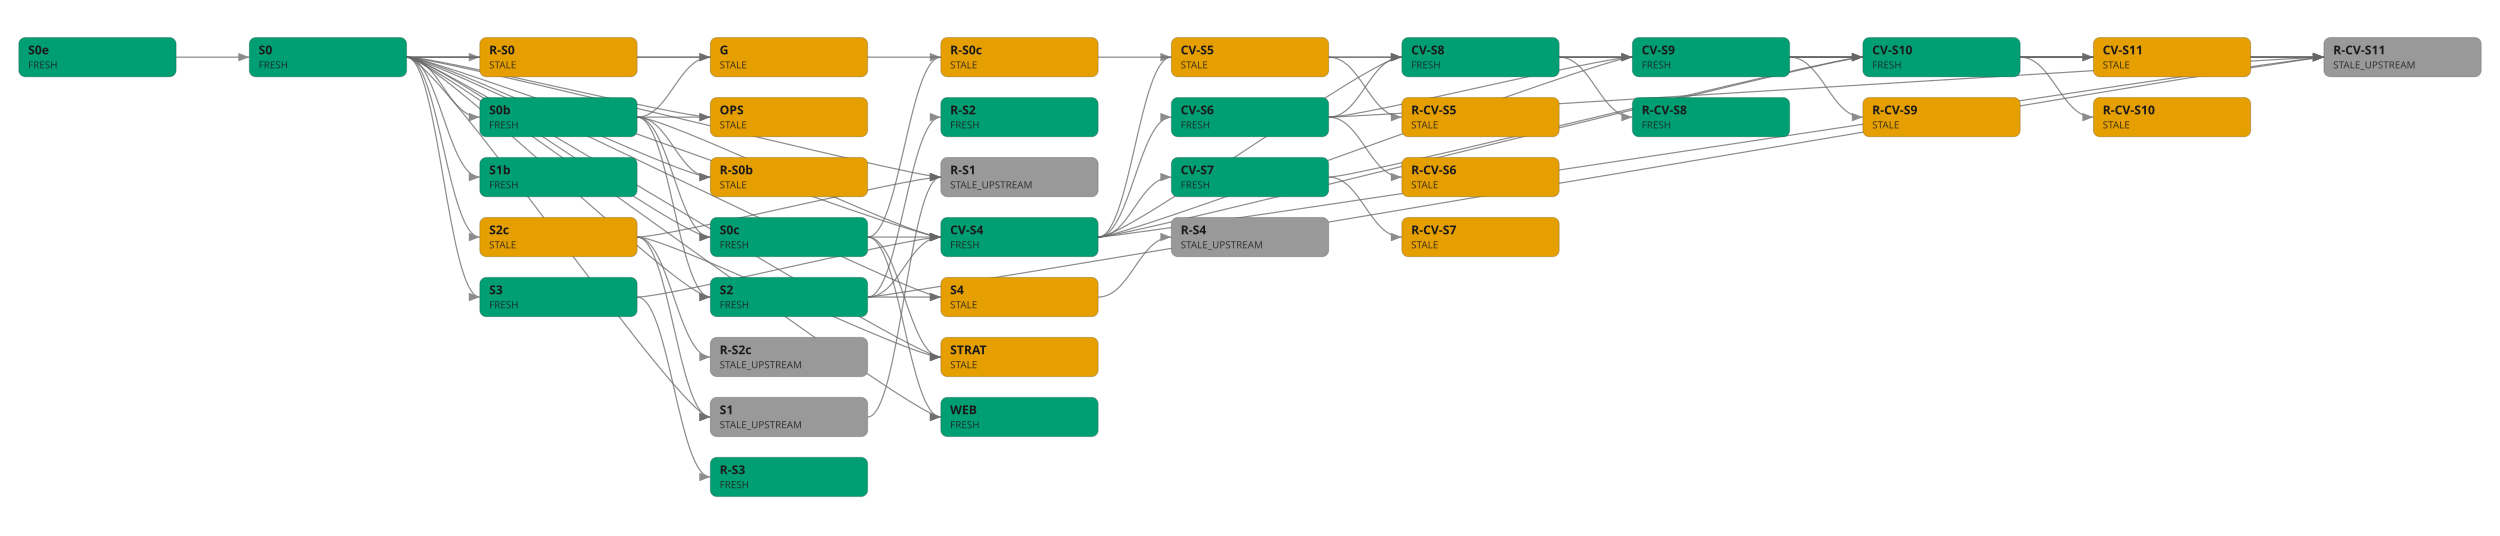
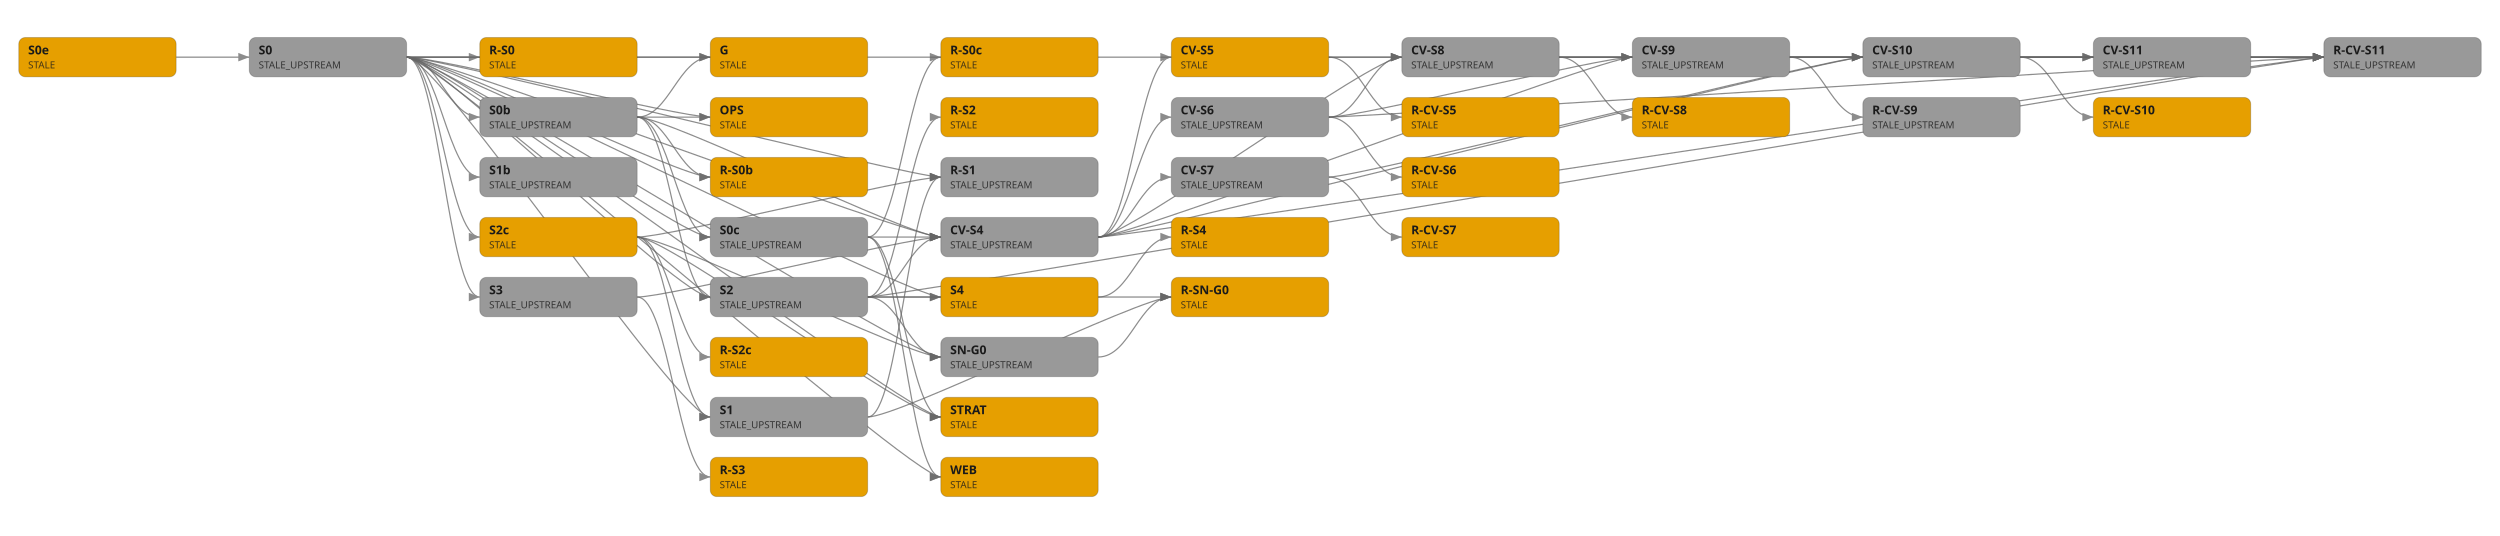
<svg xmlns="http://www.w3.org/2000/svg" viewBox="0 0 2668 572" width="100%" font-family="ui-sans-serif,system-ui,sans-serif" role="img" aria-label="pipeline dependency DAG">
  <defs>
    <marker id="a" markerWidth="9" markerHeight="7" refX="9" refY="3.5" orient="auto">
      <path d="M0,0 L9,3.5 L0,7 z" fill="#666666" />
    </marker>
  </defs>
  <rect width="2668" height="572" fill="#ffffff" />
  <path d="M188,61 C222,61 232,61 266,61" fill="none" stroke="#666666" stroke-width="1.3" marker-end="url(#a)" opacity="0.75" />
  <path d="M434,61 C468,61 478,125 512,125" fill="none" stroke="#666666" stroke-width="1.3" marker-end="url(#a)" opacity="0.75" />
  <path d="M434,61 C468,61 724,253 758,253" fill="none" stroke="#666666" stroke-width="1.3" marker-end="url(#a)" opacity="0.75" />
  <path d="M680,125 C714,125 724,253 758,253" fill="none" stroke="#666666" stroke-width="1.3" marker-end="url(#a)" opacity="0.75" />
  <path d="M434,61 C468,61 724,445 758,445" fill="none" stroke="#666666" stroke-width="1.3" marker-end="url(#a)" opacity="0.75" />
  <path d="M680,253 C714,253 724,445 758,445" fill="none" stroke="#666666" stroke-width="1.3" marker-end="url(#a)" opacity="0.75" />
  <path d="M434,61 C468,61 478,189 512,189" fill="none" stroke="#666666" stroke-width="1.3" marker-end="url(#a)" opacity="0.75" />
  <path d="M434,61 C468,61 724,317 758,317" fill="none" stroke="#666666" stroke-width="1.3" marker-end="url(#a)" opacity="0.75" />
  <path d="M680,125 C714,125 724,317 758,317" fill="none" stroke="#666666" stroke-width="1.3" marker-end="url(#a)" opacity="0.75" />
  <path d="M434,61 C468,61 478,253 512,253" fill="none" stroke="#666666" stroke-width="1.3" marker-end="url(#a)" opacity="0.75" />
+   <path d="M434,61 C468,61 970,381 1004,381" fill="none" stroke="#666666" stroke-width="1.3" marker-end="url(#a)" opacity="0.75" />
+   <path d="M926,317 C960,317 970,381 1004,381" fill="none" stroke="#666666" stroke-width="1.3" marker-end="url(#a)" opacity="0.75" />
+   <path d="M680,253 C714,253 970,381 1004,381" fill="none" stroke="#666666" stroke-width="1.3" marker-end="url(#a)" opacity="0.75" />
+   <path d="M926,445 C960,445 1216,317 1250,317" fill="none" stroke="#666666" stroke-width="1.3" marker-end="url(#a)" opacity="0.75" />
+   <path d="M926,317 C960,317 1216,317 1250,317" fill="none" stroke="#666666" stroke-width="1.3" marker-end="url(#a)" opacity="0.75" />
+   <path d="M1172,381 C1206,381 1216,317 1250,317" fill="none" stroke="#666666" stroke-width="1.3" marker-end="url(#a)" opacity="0.75" />
  <path d="M434,61 C468,61 478,317 512,317" fill="none" stroke="#666666" stroke-width="1.3" marker-end="url(#a)" opacity="0.75" />
  <path d="M434,61 C468,61 970,317 1004,317" fill="none" stroke="#666666" stroke-width="1.3" marker-end="url(#a)" opacity="0.75" />
  <path d="M926,317 C960,317 970,317 1004,317" fill="none" stroke="#666666" stroke-width="1.3" marker-end="url(#a)" opacity="0.75" />
  <path d="M434,61 C468,61 970,253 1004,253" fill="none" stroke="#666666" stroke-width="1.3" marker-end="url(#a)" opacity="0.75" />
  <path d="M680,125 C714,125 970,253 1004,253" fill="none" stroke="#666666" stroke-width="1.3" marker-end="url(#a)" opacity="0.75" />
  <path d="M926,253 C960,253 970,253 1004,253" fill="none" stroke="#666666" stroke-width="1.3" marker-end="url(#a)" opacity="0.75" />
  <path d="M926,317 C960,317 970,253 1004,253" fill="none" stroke="#666666" stroke-width="1.3" marker-end="url(#a)" opacity="0.75" />
  <path d="M680,317 C714,317 970,253 1004,253" fill="none" stroke="#666666" stroke-width="1.3" marker-end="url(#a)" opacity="0.75" />
  <path d="M1172,253 C1206,253 1216,61 1250,61" fill="none" stroke="#666666" stroke-width="1.3" marker-end="url(#a)" opacity="0.75" />
  <path d="M1172,253 C1206,253 1216,125 1250,125" fill="none" stroke="#666666" stroke-width="1.3" marker-end="url(#a)" opacity="0.75" />
  <path d="M1172,253 C1206,253 1216,189 1250,189" fill="none" stroke="#666666" stroke-width="1.3" marker-end="url(#a)" opacity="0.75" />
  <path d="M1418,189 C1452,189 1462,253 1496,253" fill="none" stroke="#666666" stroke-width="1.3" marker-end="url(#a)" opacity="0.75" />
  <path d="M1172,253 C1206,253 1462,61 1496,61" fill="none" stroke="#666666" stroke-width="1.3" marker-end="url(#a)" opacity="0.75" />
  <path d="M1418,125 C1452,125 1462,61 1496,61" fill="none" stroke="#666666" stroke-width="1.3" marker-end="url(#a)" opacity="0.75" />
  <path d="M434,61 C468,61 1462,61 1496,61" fill="none" stroke="#666666" stroke-width="1.3" marker-end="url(#a)" opacity="0.75" />
  <path d="M1664,61 C1698,61 1708,125 1742,125" fill="none" stroke="#666666" stroke-width="1.3" marker-end="url(#a)" opacity="0.75" />
  <path d="M1172,253 C1206,253 1708,61 1742,61" fill="none" stroke="#666666" stroke-width="1.3" marker-end="url(#a)" opacity="0.75" />
  <path d="M1418,125 C1452,125 1708,61 1742,61" fill="none" stroke="#666666" stroke-width="1.3" marker-end="url(#a)" opacity="0.75" />
  <path d="M1664,61 C1698,61 1708,61 1742,61" fill="none" stroke="#666666" stroke-width="1.3" marker-end="url(#a)" opacity="0.75" />
  <path d="M1910,61 C1944,61 1954,125 1988,125" fill="none" stroke="#666666" stroke-width="1.3" marker-end="url(#a)" opacity="0.75" />
  <path d="M1172,253 C1206,253 1954,61 1988,61" fill="none" stroke="#666666" stroke-width="1.3" marker-end="url(#a)" opacity="0.75" />
  <path d="M1418,189 C1452,189 1954,61 1988,61" fill="none" stroke="#666666" stroke-width="1.3" marker-end="url(#a)" opacity="0.75" />
  <path d="M1664,61 C1698,61 1954,61 1988,61" fill="none" stroke="#666666" stroke-width="1.3" marker-end="url(#a)" opacity="0.75" />
  <path d="M1910,61 C1944,61 1954,61 1988,61" fill="none" stroke="#666666" stroke-width="1.3" marker-end="url(#a)" opacity="0.75" />
  <path d="M2156,61 C2190,61 2200,125 2234,125" fill="none" stroke="#666666" stroke-width="1.3" marker-end="url(#a)" opacity="0.75" />
  <path d="M2156,61 C2190,61 2200,61 2234,61" fill="none" stroke="#666666" stroke-width="1.3" marker-end="url(#a)" opacity="0.75" />
  <path d="M1910,61 C1944,61 2200,61 2234,61" fill="none" stroke="#666666" stroke-width="1.3" marker-end="url(#a)" opacity="0.75" />
  <path d="M2156,61 C2190,61 2446,61 2480,61" fill="none" stroke="#666666" stroke-width="1.3" marker-end="url(#a)" opacity="0.75" />
  <path d="M2402,61 C2436,61 2446,61 2480,61" fill="none" stroke="#666666" stroke-width="1.3" marker-end="url(#a)" opacity="0.75" />
  <path d="M1172,253 C1206,253 2446,61 2480,61" fill="none" stroke="#666666" stroke-width="1.3" marker-end="url(#a)" opacity="0.75" />
  <path d="M1418,61 C1452,61 2446,61 2480,61" fill="none" stroke="#666666" stroke-width="1.3" marker-end="url(#a)" opacity="0.75" />
  <path d="M1418,125 C1452,125 2446,61 2480,61" fill="none" stroke="#666666" stroke-width="1.3" marker-end="url(#a)" opacity="0.75" />
  <path d="M1664,61 C1698,61 2446,61 2480,61" fill="none" stroke="#666666" stroke-width="1.3" marker-end="url(#a)" opacity="0.75" />
  <path d="M1910,61 C1944,61 2446,61 2480,61" fill="none" stroke="#666666" stroke-width="1.3" marker-end="url(#a)" opacity="0.75" />
  <path d="M926,317 C960,317 2446,61 2480,61" fill="none" stroke="#666666" stroke-width="1.3" marker-end="url(#a)" opacity="0.75" />
  <path d="M434,61 C468,61 724,61 758,61" fill="none" stroke="#666666" stroke-width="1.3" marker-end="url(#a)" opacity="0.75" />
  <path d="M680,125 C714,125 724,61 758,61" fill="none" stroke="#666666" stroke-width="1.3" marker-end="url(#a)" opacity="0.75" />
  <path d="M434,61 C468,61 478,61 512,61" fill="none" stroke="#666666" stroke-width="1.3" marker-end="url(#a)" opacity="0.75" />
  <path d="M434,61 C468,61 724,189 758,189" fill="none" stroke="#666666" stroke-width="1.3" marker-end="url(#a)" opacity="0.75" />
  <path d="M680,125 C714,125 724,189 758,189" fill="none" stroke="#666666" stroke-width="1.3" marker-end="url(#a)" opacity="0.75" />
  <path d="M926,253 C960,253 970,61 1004,61" fill="none" stroke="#666666" stroke-width="1.3" marker-end="url(#a)" opacity="0.75" />
  <path d="M434,61 C468,61 970,189 1004,189" fill="none" stroke="#666666" stroke-width="1.3" marker-end="url(#a)" opacity="0.75" />
  <path d="M926,445 C960,445 970,189 1004,189" fill="none" stroke="#666666" stroke-width="1.3" marker-end="url(#a)" opacity="0.75" />
  <path d="M680,253 C714,253 970,189 1004,189" fill="none" stroke="#666666" stroke-width="1.3" marker-end="url(#a)" opacity="0.75" />
  <path d="M926,317 C960,317 970,125 1004,125" fill="none" stroke="#666666" stroke-width="1.3" marker-end="url(#a)" opacity="0.75" />
  <path d="M680,253 C714,253 724,381 758,381" fill="none" stroke="#666666" stroke-width="1.3" marker-end="url(#a)" opacity="0.75" />
  <path d="M680,317 C714,317 724,509 758,509" fill="none" stroke="#666666" stroke-width="1.3" marker-end="url(#a)" opacity="0.75" />
  <path d="M1172,317 C1206,317 1216,253 1250,253" fill="none" stroke="#666666" stroke-width="1.3" marker-end="url(#a)" opacity="0.75" />
  <path d="M1418,61 C1452,61 1462,125 1496,125" fill="none" stroke="#666666" stroke-width="1.3" marker-end="url(#a)" opacity="0.75" />
  <path d="M1418,125 C1452,125 1462,189 1496,189" fill="none" stroke="#666666" stroke-width="1.3" marker-end="url(#a)" opacity="0.75" />
  <path d="M434,61 C468,61 724,125 758,125" fill="none" stroke="#666666" stroke-width="1.3" marker-end="url(#a)" opacity="0.75" />
  <path d="M680,125 C714,125 724,125 758,125" fill="none" stroke="#666666" stroke-width="1.3" marker-end="url(#a)" opacity="0.75" />
-   <path d="M434,61 C468,61 970,381 1004,381" fill="none" stroke="#666666" stroke-width="1.3" marker-end="url(#a)" opacity="0.75" />
-   <path d="M926,253 C960,253 970,381 1004,381" fill="none" stroke="#666666" stroke-width="1.3" marker-end="url(#a)" opacity="0.75" />
-   <path d="M680,253 C714,253 970,381 1004,381" fill="none" stroke="#666666" stroke-width="1.3" marker-end="url(#a)" opacity="0.75" />
  <path d="M434,61 C468,61 970,445 1004,445" fill="none" stroke="#666666" stroke-width="1.3" marker-end="url(#a)" opacity="0.75" />
  <path d="M926,253 C960,253 970,445 1004,445" fill="none" stroke="#666666" stroke-width="1.3" marker-end="url(#a)" opacity="0.75" />
-   <g>
-     <rect x="20" y="40" width="168" height="42" rx="7" fill="#009E73" stroke="#00000033" />
+   <path d="M680,253 C714,253 970,445 1004,445" fill="none" stroke="#666666" stroke-width="1.3" marker-end="url(#a)" opacity="0.75" />
+   <path d="M434,61 C468,61 970,509 1004,509" fill="none" stroke="#666666" stroke-width="1.3" marker-end="url(#a)" opacity="0.75" />
+   <path d="M926,253 C960,253 970,509 1004,509" fill="none" stroke="#666666" stroke-width="1.3" marker-end="url(#a)" opacity="0.75" />
+   <g>
+     <rect x="20" y="40" width="168" height="42" rx="7" fill="#E69F00" stroke="#00000033" />
    <text x="30" y="58" fill="#1a1a1a" font-size="13" font-weight="700">S0e</text>
-     <text x="30" y="73" fill="#1a1a1a" opacity="0.8" font-size="10.5">FRESH</text>
-   </g>
-   <g>
-     <rect x="266" y="40" width="168" height="42" rx="7" fill="#009E73" stroke="#00000033" />
+     <text x="30" y="73" fill="#1a1a1a" opacity="0.8" font-size="10.5">STALE</text>
+   </g>
+   <g>
+     <rect x="266" y="40" width="168" height="42" rx="7" fill="#999999" stroke="#00000033" />
    <text x="276" y="58" fill="#1a1a1a" font-size="13" font-weight="700">S0</text>
-     <text x="276" y="73" fill="#1a1a1a" opacity="0.8" font-size="10.5">FRESH</text>
+     <text x="276" y="73" fill="#1a1a1a" opacity="0.8" font-size="10.5">STALE_UPSTREAM</text>
  </g>
  <g>
    <rect x="512" y="40" width="168" height="42" rx="7" fill="#E69F00" stroke="#00000033" />
    <text x="522" y="58" fill="#1a1a1a" font-size="13" font-weight="700">R-S0</text>
    <text x="522" y="73" fill="#1a1a1a" opacity="0.8" font-size="10.5">STALE</text>
  </g>
  <g>
-     <rect x="512" y="104" width="168" height="42" rx="7" fill="#009E73" stroke="#00000033" />
+     <rect x="512" y="104" width="168" height="42" rx="7" fill="#999999" stroke="#00000033" />
    <text x="522" y="122" fill="#1a1a1a" font-size="13" font-weight="700">S0b</text>
-     <text x="522" y="137" fill="#1a1a1a" opacity="0.8" font-size="10.5">FRESH</text>
-   </g>
-   <g>
-     <rect x="512" y="168" width="168" height="42" rx="7" fill="#009E73" stroke="#00000033" />
+     <text x="522" y="137" fill="#1a1a1a" opacity="0.8" font-size="10.5">STALE_UPSTREAM</text>
+   </g>
+   <g>
+     <rect x="512" y="168" width="168" height="42" rx="7" fill="#999999" stroke="#00000033" />
    <text x="522" y="186" fill="#1a1a1a" font-size="13" font-weight="700">S1b</text>
-     <text x="522" y="201" fill="#1a1a1a" opacity="0.8" font-size="10.5">FRESH</text>
+     <text x="522" y="201" fill="#1a1a1a" opacity="0.8" font-size="10.5">STALE_UPSTREAM</text>
  </g>
  <g>
    <rect x="512" y="232" width="168" height="42" rx="7" fill="#E69F00" stroke="#00000033" />
    <text x="522" y="250" fill="#1a1a1a" font-size="13" font-weight="700">S2c</text>
    <text x="522" y="265" fill="#1a1a1a" opacity="0.8" font-size="10.5">STALE</text>
  </g>
  <g>
-     <rect x="512" y="296" width="168" height="42" rx="7" fill="#009E73" stroke="#00000033" />
+     <rect x="512" y="296" width="168" height="42" rx="7" fill="#999999" stroke="#00000033" />
    <text x="522" y="314" fill="#1a1a1a" font-size="13" font-weight="700">S3</text>
-     <text x="522" y="329" fill="#1a1a1a" opacity="0.8" font-size="10.5">FRESH</text>
+     <text x="522" y="329" fill="#1a1a1a" opacity="0.8" font-size="10.5">STALE_UPSTREAM</text>
  </g>
  <g>
    <rect x="758" y="40" width="168" height="42" rx="7" fill="#E69F00" stroke="#00000033" />
    <text x="768" y="58" fill="#1a1a1a" font-size="13" font-weight="700">G</text>
    <text x="768" y="73" fill="#1a1a1a" opacity="0.8" font-size="10.5">STALE</text>
  </g>
  <g>
    <rect x="758" y="104" width="168" height="42" rx="7" fill="#E69F00" stroke="#00000033" />
    <text x="768" y="122" fill="#1a1a1a" font-size="13" font-weight="700">OPS</text>
    <text x="768" y="137" fill="#1a1a1a" opacity="0.8" font-size="10.5">STALE</text>
  </g>
  <g>
    <rect x="758" y="168" width="168" height="42" rx="7" fill="#E69F00" stroke="#00000033" />
    <text x="768" y="186" fill="#1a1a1a" font-size="13" font-weight="700">R-S0b</text>
    <text x="768" y="201" fill="#1a1a1a" opacity="0.8" font-size="10.5">STALE</text>
  </g>
  <g>
-     <rect x="758" y="232" width="168" height="42" rx="7" fill="#009E73" stroke="#00000033" />
+     <rect x="758" y="232" width="168" height="42" rx="7" fill="#999999" stroke="#00000033" />
    <text x="768" y="250" fill="#1a1a1a" font-size="13" font-weight="700">S0c</text>
-     <text x="768" y="265" fill="#1a1a1a" opacity="0.8" font-size="10.5">FRESH</text>
-   </g>
-   <g>
-     <rect x="758" y="296" width="168" height="42" rx="7" fill="#009E73" stroke="#00000033" />
+     <text x="768" y="265" fill="#1a1a1a" opacity="0.8" font-size="10.5">STALE_UPSTREAM</text>
+   </g>
+   <g>
+     <rect x="758" y="296" width="168" height="42" rx="7" fill="#999999" stroke="#00000033" />
    <text x="768" y="314" fill="#1a1a1a" font-size="13" font-weight="700">S2</text>
-     <text x="768" y="329" fill="#1a1a1a" opacity="0.8" font-size="10.5">FRESH</text>
-   </g>
-   <g>
-     <rect x="758" y="360" width="168" height="42" rx="7" fill="#999999" stroke="#00000033" />
+     <text x="768" y="329" fill="#1a1a1a" opacity="0.8" font-size="10.5">STALE_UPSTREAM</text>
+   </g>
+   <g>
+     <rect x="758" y="360" width="168" height="42" rx="7" fill="#E69F00" stroke="#00000033" />
    <text x="768" y="378" fill="#1a1a1a" font-size="13" font-weight="700">R-S2c</text>
-     <text x="768" y="393" fill="#1a1a1a" opacity="0.8" font-size="10.5">STALE_UPSTREAM</text>
+     <text x="768" y="393" fill="#1a1a1a" opacity="0.8" font-size="10.5">STALE</text>
  </g>
  <g>
    <rect x="758" y="424" width="168" height="42" rx="7" fill="#999999" stroke="#00000033" />
    <text x="768" y="442" fill="#1a1a1a" font-size="13" font-weight="700">S1</text>
    <text x="768" y="457" fill="#1a1a1a" opacity="0.8" font-size="10.5">STALE_UPSTREAM</text>
  </g>
  <g>
-     <rect x="758" y="488" width="168" height="42" rx="7" fill="#009E73" stroke="#00000033" />
+     <rect x="758" y="488" width="168" height="42" rx="7" fill="#E69F00" stroke="#00000033" />
    <text x="768" y="506" fill="#1a1a1a" font-size="13" font-weight="700">R-S3</text>
-     <text x="768" y="521" fill="#1a1a1a" opacity="0.8" font-size="10.5">FRESH</text>
+     <text x="768" y="521" fill="#1a1a1a" opacity="0.8" font-size="10.5">STALE</text>
  </g>
  <g>
    <rect x="1004" y="40" width="168" height="42" rx="7" fill="#E69F00" stroke="#00000033" />
    <text x="1014" y="58" fill="#1a1a1a" font-size="13" font-weight="700">R-S0c</text>
    <text x="1014" y="73" fill="#1a1a1a" opacity="0.8" font-size="10.5">STALE</text>
  </g>
  <g>
-     <rect x="1004" y="104" width="168" height="42" rx="7" fill="#009E73" stroke="#00000033" />
+     <rect x="1004" y="104" width="168" height="42" rx="7" fill="#E69F00" stroke="#00000033" />
    <text x="1014" y="122" fill="#1a1a1a" font-size="13" font-weight="700">R-S2</text>
-     <text x="1014" y="137" fill="#1a1a1a" opacity="0.8" font-size="10.5">FRESH</text>
+     <text x="1014" y="137" fill="#1a1a1a" opacity="0.8" font-size="10.5">STALE</text>
  </g>
  <g>
    <rect x="1004" y="168" width="168" height="42" rx="7" fill="#999999" stroke="#00000033" />
    <text x="1014" y="186" fill="#1a1a1a" font-size="13" font-weight="700">R-S1</text>
    <text x="1014" y="201" fill="#1a1a1a" opacity="0.8" font-size="10.5">STALE_UPSTREAM</text>
  </g>
  <g>
-     <rect x="1004" y="232" width="168" height="42" rx="7" fill="#009E73" stroke="#00000033" />
+     <rect x="1004" y="232" width="168" height="42" rx="7" fill="#999999" stroke="#00000033" />
    <text x="1014" y="250" fill="#1a1a1a" font-size="13" font-weight="700">CV-S4</text>
-     <text x="1014" y="265" fill="#1a1a1a" opacity="0.8" font-size="10.5">FRESH</text>
+     <text x="1014" y="265" fill="#1a1a1a" opacity="0.8" font-size="10.5">STALE_UPSTREAM</text>
  </g>
  <g>
    <rect x="1004" y="296" width="168" height="42" rx="7" fill="#E69F00" stroke="#00000033" />
    <text x="1014" y="314" fill="#1a1a1a" font-size="13" font-weight="700">S4</text>
    <text x="1014" y="329" fill="#1a1a1a" opacity="0.8" font-size="10.5">STALE</text>
  </g>
  <g>
-     <rect x="1004" y="360" width="168" height="42" rx="7" fill="#E69F00" stroke="#00000033" />
-     <text x="1014" y="378" fill="#1a1a1a" font-size="13" font-weight="700">STRAT</text>
-     <text x="1014" y="393" fill="#1a1a1a" opacity="0.8" font-size="10.5">STALE</text>
-   </g>
-   <g>
-     <rect x="1004" y="424" width="168" height="42" rx="7" fill="#009E73" stroke="#00000033" />
-     <text x="1014" y="442" fill="#1a1a1a" font-size="13" font-weight="700">WEB</text>
-     <text x="1014" y="457" fill="#1a1a1a" opacity="0.8" font-size="10.5">FRESH</text>
+     <rect x="1004" y="360" width="168" height="42" rx="7" fill="#999999" stroke="#00000033" />
+     <text x="1014" y="378" fill="#1a1a1a" font-size="13" font-weight="700">SN-G0</text>
+     <text x="1014" y="393" fill="#1a1a1a" opacity="0.8" font-size="10.5">STALE_UPSTREAM</text>
+   </g>
+   <g>
+     <rect x="1004" y="424" width="168" height="42" rx="7" fill="#E69F00" stroke="#00000033" />
+     <text x="1014" y="442" fill="#1a1a1a" font-size="13" font-weight="700">STRAT</text>
+     <text x="1014" y="457" fill="#1a1a1a" opacity="0.8" font-size="10.5">STALE</text>
+   </g>
+   <g>
+     <rect x="1004" y="488" width="168" height="42" rx="7" fill="#E69F00" stroke="#00000033" />
+     <text x="1014" y="506" fill="#1a1a1a" font-size="13" font-weight="700">WEB</text>
+     <text x="1014" y="521" fill="#1a1a1a" opacity="0.8" font-size="10.5">STALE</text>
  </g>
  <g>
    <rect x="1250" y="40" width="168" height="42" rx="7" fill="#E69F00" stroke="#00000033" />
    <text x="1260" y="58" fill="#1a1a1a" font-size="13" font-weight="700">CV-S5</text>
    <text x="1260" y="73" fill="#1a1a1a" opacity="0.8" font-size="10.5">STALE</text>
  </g>
  <g>
-     <rect x="1250" y="104" width="168" height="42" rx="7" fill="#009E73" stroke="#00000033" />
+     <rect x="1250" y="104" width="168" height="42" rx="7" fill="#999999" stroke="#00000033" />
    <text x="1260" y="122" fill="#1a1a1a" font-size="13" font-weight="700">CV-S6</text>
-     <text x="1260" y="137" fill="#1a1a1a" opacity="0.8" font-size="10.5">FRESH</text>
-   </g>
-   <g>
-     <rect x="1250" y="168" width="168" height="42" rx="7" fill="#009E73" stroke="#00000033" />
+     <text x="1260" y="137" fill="#1a1a1a" opacity="0.8" font-size="10.5">STALE_UPSTREAM</text>
+   </g>
+   <g>
+     <rect x="1250" y="168" width="168" height="42" rx="7" fill="#999999" stroke="#00000033" />
    <text x="1260" y="186" fill="#1a1a1a" font-size="13" font-weight="700">CV-S7</text>
-     <text x="1260" y="201" fill="#1a1a1a" opacity="0.8" font-size="10.5">FRESH</text>
-   </g>
-   <g>
-     <rect x="1250" y="232" width="168" height="42" rx="7" fill="#999999" stroke="#00000033" />
+     <text x="1260" y="201" fill="#1a1a1a" opacity="0.8" font-size="10.5">STALE_UPSTREAM</text>
+   </g>
+   <g>
+     <rect x="1250" y="232" width="168" height="42" rx="7" fill="#E69F00" stroke="#00000033" />
    <text x="1260" y="250" fill="#1a1a1a" font-size="13" font-weight="700">R-S4</text>
-     <text x="1260" y="265" fill="#1a1a1a" opacity="0.8" font-size="10.5">STALE_UPSTREAM</text>
-   </g>
-   <g>
-     <rect x="1496" y="40" width="168" height="42" rx="7" fill="#009E73" stroke="#00000033" />
+     <text x="1260" y="265" fill="#1a1a1a" opacity="0.8" font-size="10.5">STALE</text>
+   </g>
+   <g>
+     <rect x="1250" y="296" width="168" height="42" rx="7" fill="#E69F00" stroke="#00000033" />
+     <text x="1260" y="314" fill="#1a1a1a" font-size="13" font-weight="700">R-SN-G0</text>
+     <text x="1260" y="329" fill="#1a1a1a" opacity="0.8" font-size="10.5">STALE</text>
+   </g>
+   <g>
+     <rect x="1496" y="40" width="168" height="42" rx="7" fill="#999999" stroke="#00000033" />
    <text x="1506" y="58" fill="#1a1a1a" font-size="13" font-weight="700">CV-S8</text>
-     <text x="1506" y="73" fill="#1a1a1a" opacity="0.8" font-size="10.5">FRESH</text>
+     <text x="1506" y="73" fill="#1a1a1a" opacity="0.8" font-size="10.5">STALE_UPSTREAM</text>
  </g>
  <g>
    <rect x="1496" y="104" width="168" height="42" rx="7" fill="#E69F00" stroke="#00000033" />
    <text x="1506" y="122" fill="#1a1a1a" font-size="13" font-weight="700">R-CV-S5</text>
    <text x="1506" y="137" fill="#1a1a1a" opacity="0.8" font-size="10.5">STALE</text>
  </g>
  <g>
    <rect x="1496" y="168" width="168" height="42" rx="7" fill="#E69F00" stroke="#00000033" />
    <text x="1506" y="186" fill="#1a1a1a" font-size="13" font-weight="700">R-CV-S6</text>
    <text x="1506" y="201" fill="#1a1a1a" opacity="0.8" font-size="10.5">STALE</text>
  </g>
  <g>
    <rect x="1496" y="232" width="168" height="42" rx="7" fill="#E69F00" stroke="#00000033" />
    <text x="1506" y="250" fill="#1a1a1a" font-size="13" font-weight="700">R-CV-S7</text>
    <text x="1506" y="265" fill="#1a1a1a" opacity="0.8" font-size="10.5">STALE</text>
  </g>
  <g>
-     <rect x="1742" y="40" width="168" height="42" rx="7" fill="#009E73" stroke="#00000033" />
+     <rect x="1742" y="40" width="168" height="42" rx="7" fill="#999999" stroke="#00000033" />
    <text x="1752" y="58" fill="#1a1a1a" font-size="13" font-weight="700">CV-S9</text>
-     <text x="1752" y="73" fill="#1a1a1a" opacity="0.8" font-size="10.5">FRESH</text>
-   </g>
-   <g>
-     <rect x="1742" y="104" width="168" height="42" rx="7" fill="#009E73" stroke="#00000033" />
+     <text x="1752" y="73" fill="#1a1a1a" opacity="0.8" font-size="10.5">STALE_UPSTREAM</text>
+   </g>
+   <g>
+     <rect x="1742" y="104" width="168" height="42" rx="7" fill="#E69F00" stroke="#00000033" />
    <text x="1752" y="122" fill="#1a1a1a" font-size="13" font-weight="700">R-CV-S8</text>
-     <text x="1752" y="137" fill="#1a1a1a" opacity="0.8" font-size="10.5">FRESH</text>
-   </g>
-   <g>
-     <rect x="1988" y="40" width="168" height="42" rx="7" fill="#009E73" stroke="#00000033" />
+     <text x="1752" y="137" fill="#1a1a1a" opacity="0.8" font-size="10.5">STALE</text>
+   </g>
+   <g>
+     <rect x="1988" y="40" width="168" height="42" rx="7" fill="#999999" stroke="#00000033" />
    <text x="1998" y="58" fill="#1a1a1a" font-size="13" font-weight="700">CV-S10</text>
-     <text x="1998" y="73" fill="#1a1a1a" opacity="0.8" font-size="10.5">FRESH</text>
-   </g>
-   <g>
-     <rect x="1988" y="104" width="168" height="42" rx="7" fill="#E69F00" stroke="#00000033" />
+     <text x="1998" y="73" fill="#1a1a1a" opacity="0.8" font-size="10.5">STALE_UPSTREAM</text>
+   </g>
+   <g>
+     <rect x="1988" y="104" width="168" height="42" rx="7" fill="#999999" stroke="#00000033" />
    <text x="1998" y="122" fill="#1a1a1a" font-size="13" font-weight="700">R-CV-S9</text>
-     <text x="1998" y="137" fill="#1a1a1a" opacity="0.8" font-size="10.5">STALE</text>
-   </g>
-   <g>
-     <rect x="2234" y="40" width="168" height="42" rx="7" fill="#E69F00" stroke="#00000033" />
+     <text x="1998" y="137" fill="#1a1a1a" opacity="0.8" font-size="10.5">STALE_UPSTREAM</text>
+   </g>
+   <g>
+     <rect x="2234" y="40" width="168" height="42" rx="7" fill="#999999" stroke="#00000033" />
    <text x="2244" y="58" fill="#1a1a1a" font-size="13" font-weight="700">CV-S11</text>
-     <text x="2244" y="73" fill="#1a1a1a" opacity="0.8" font-size="10.5">STALE</text>
+     <text x="2244" y="73" fill="#1a1a1a" opacity="0.8" font-size="10.5">STALE_UPSTREAM</text>
  </g>
  <g>
    <rect x="2234" y="104" width="168" height="42" rx="7" fill="#E69F00" stroke="#00000033" />
    <text x="2244" y="122" fill="#1a1a1a" font-size="13" font-weight="700">R-CV-S10</text>
    <text x="2244" y="137" fill="#1a1a1a" opacity="0.8" font-size="10.5">STALE</text>
  </g>
  <g>
    <rect x="2480" y="40" width="168" height="42" rx="7" fill="#999999" stroke="#00000033" />
    <text x="2490" y="58" fill="#1a1a1a" font-size="13" font-weight="700">R-CV-S11</text>
    <text x="2490" y="73" fill="#1a1a1a" opacity="0.8" font-size="10.5">STALE_UPSTREAM</text>
  </g>
</svg>
